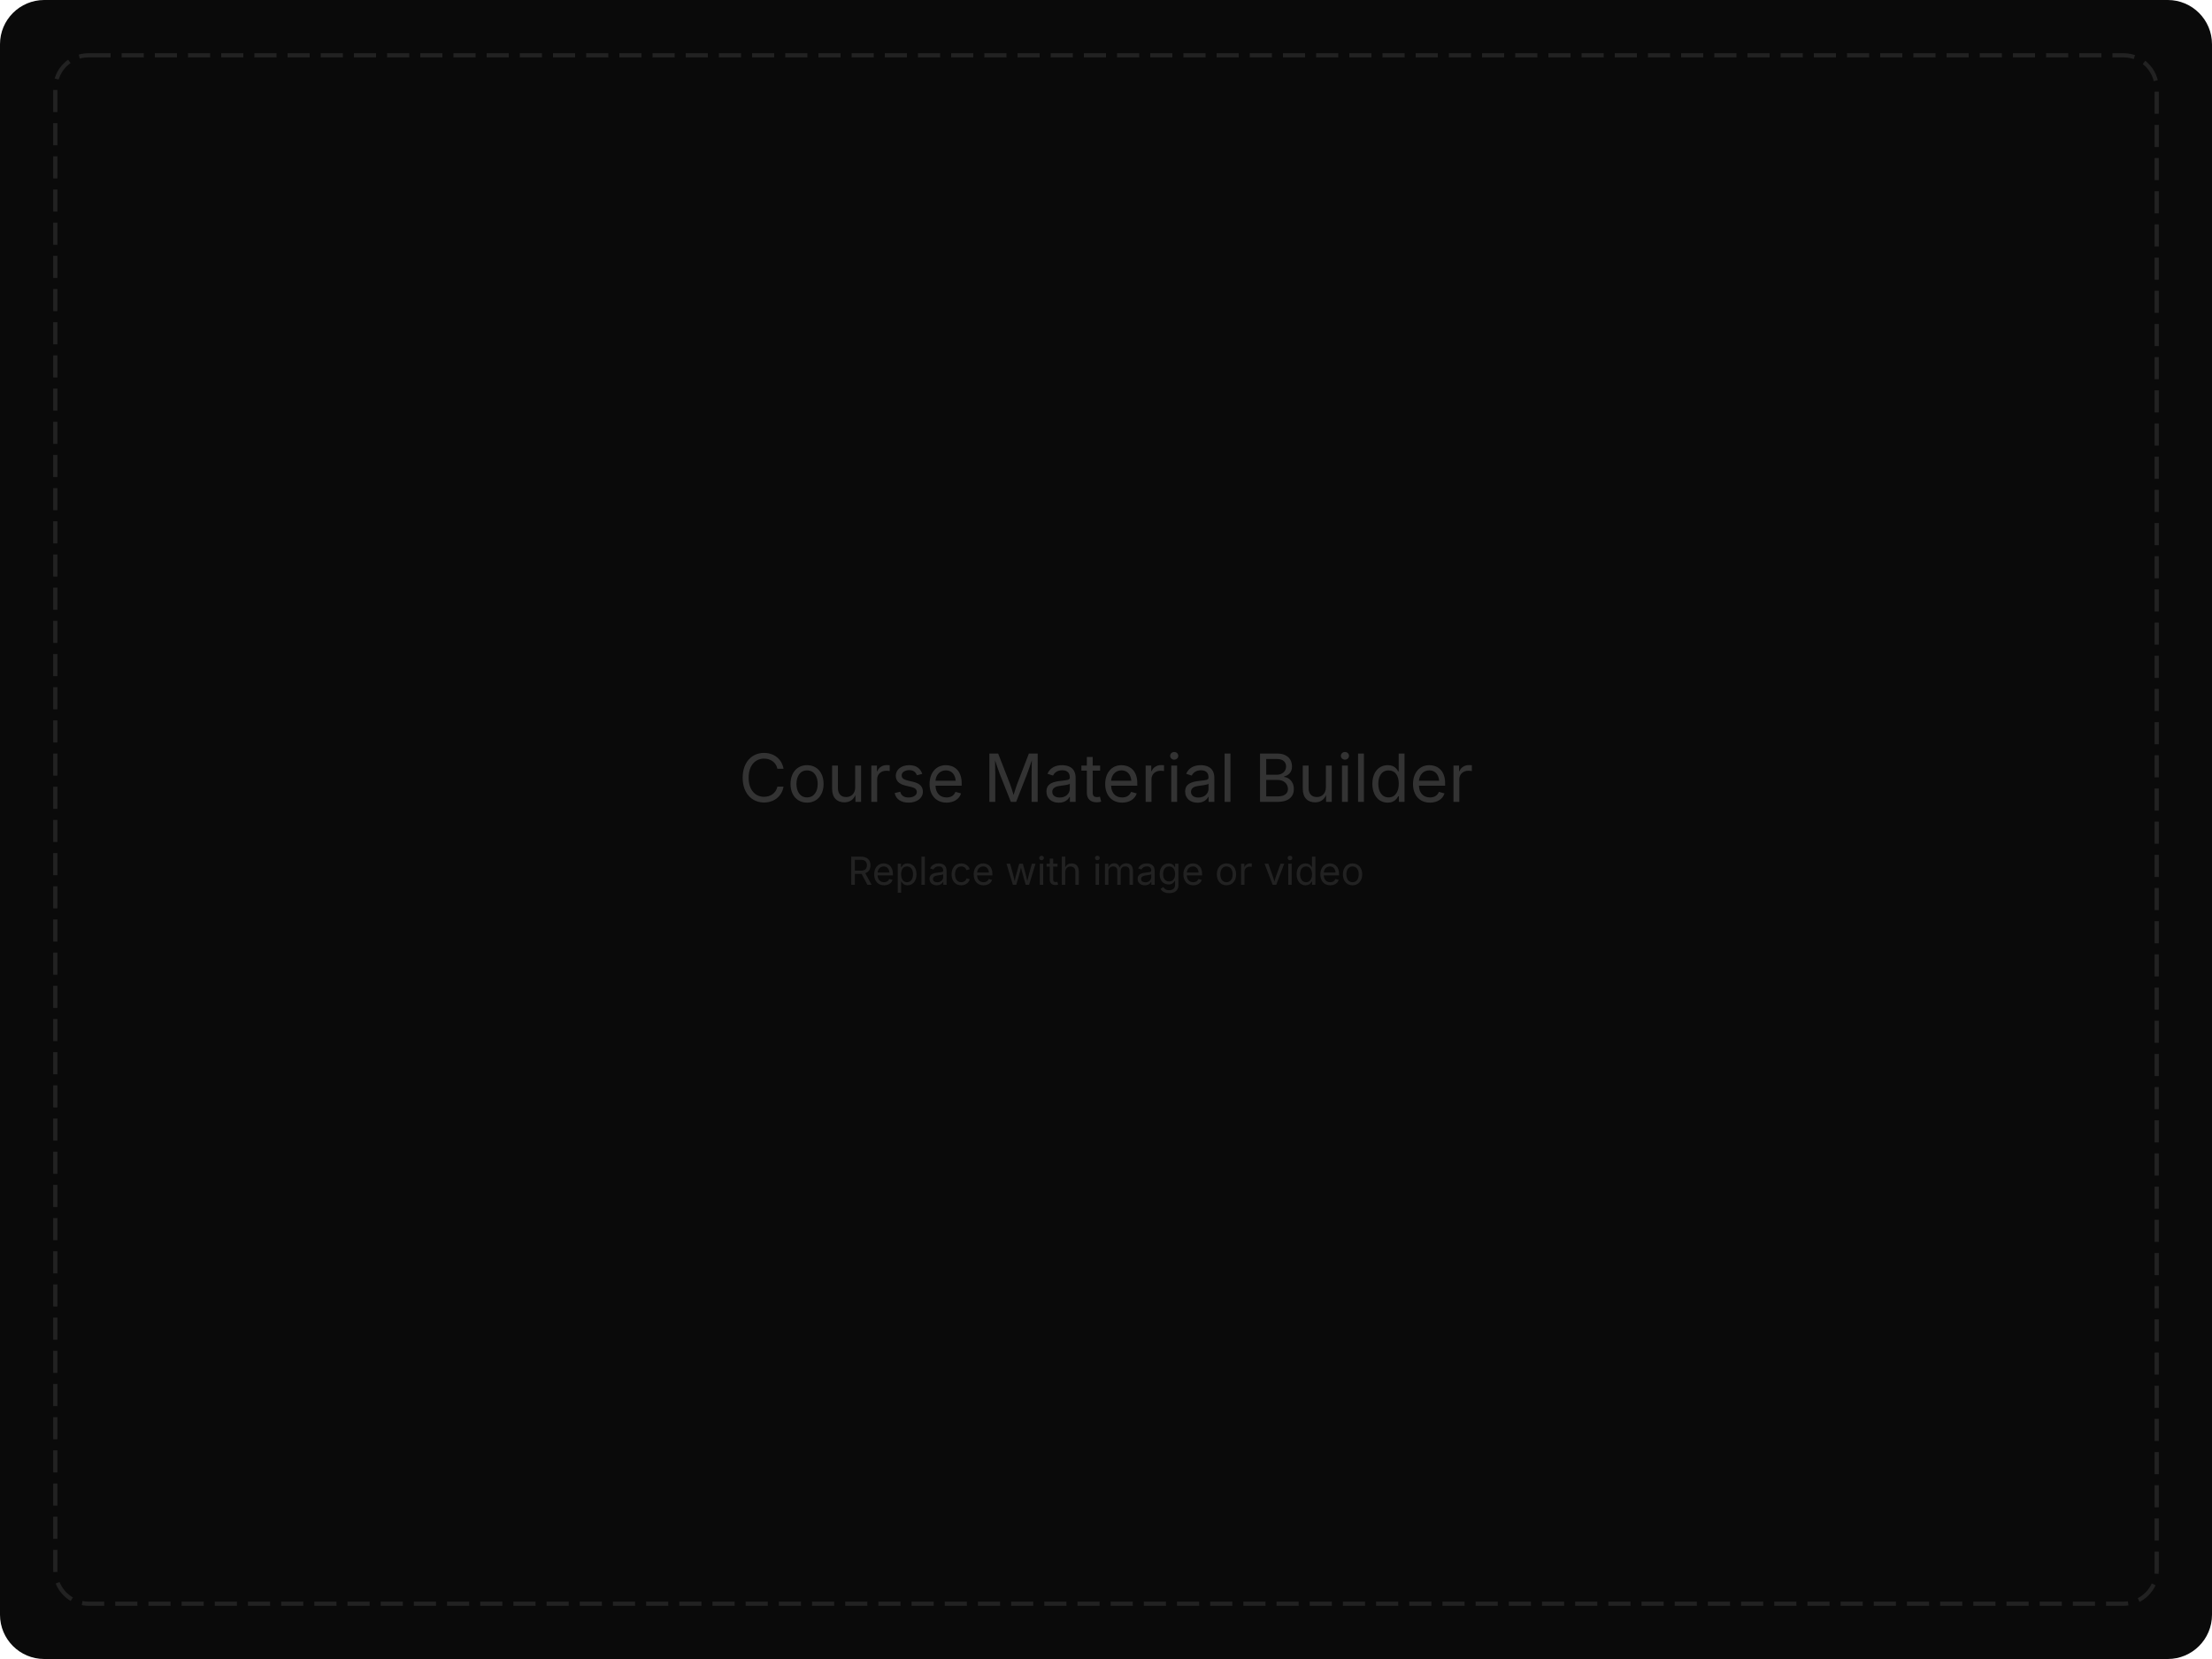
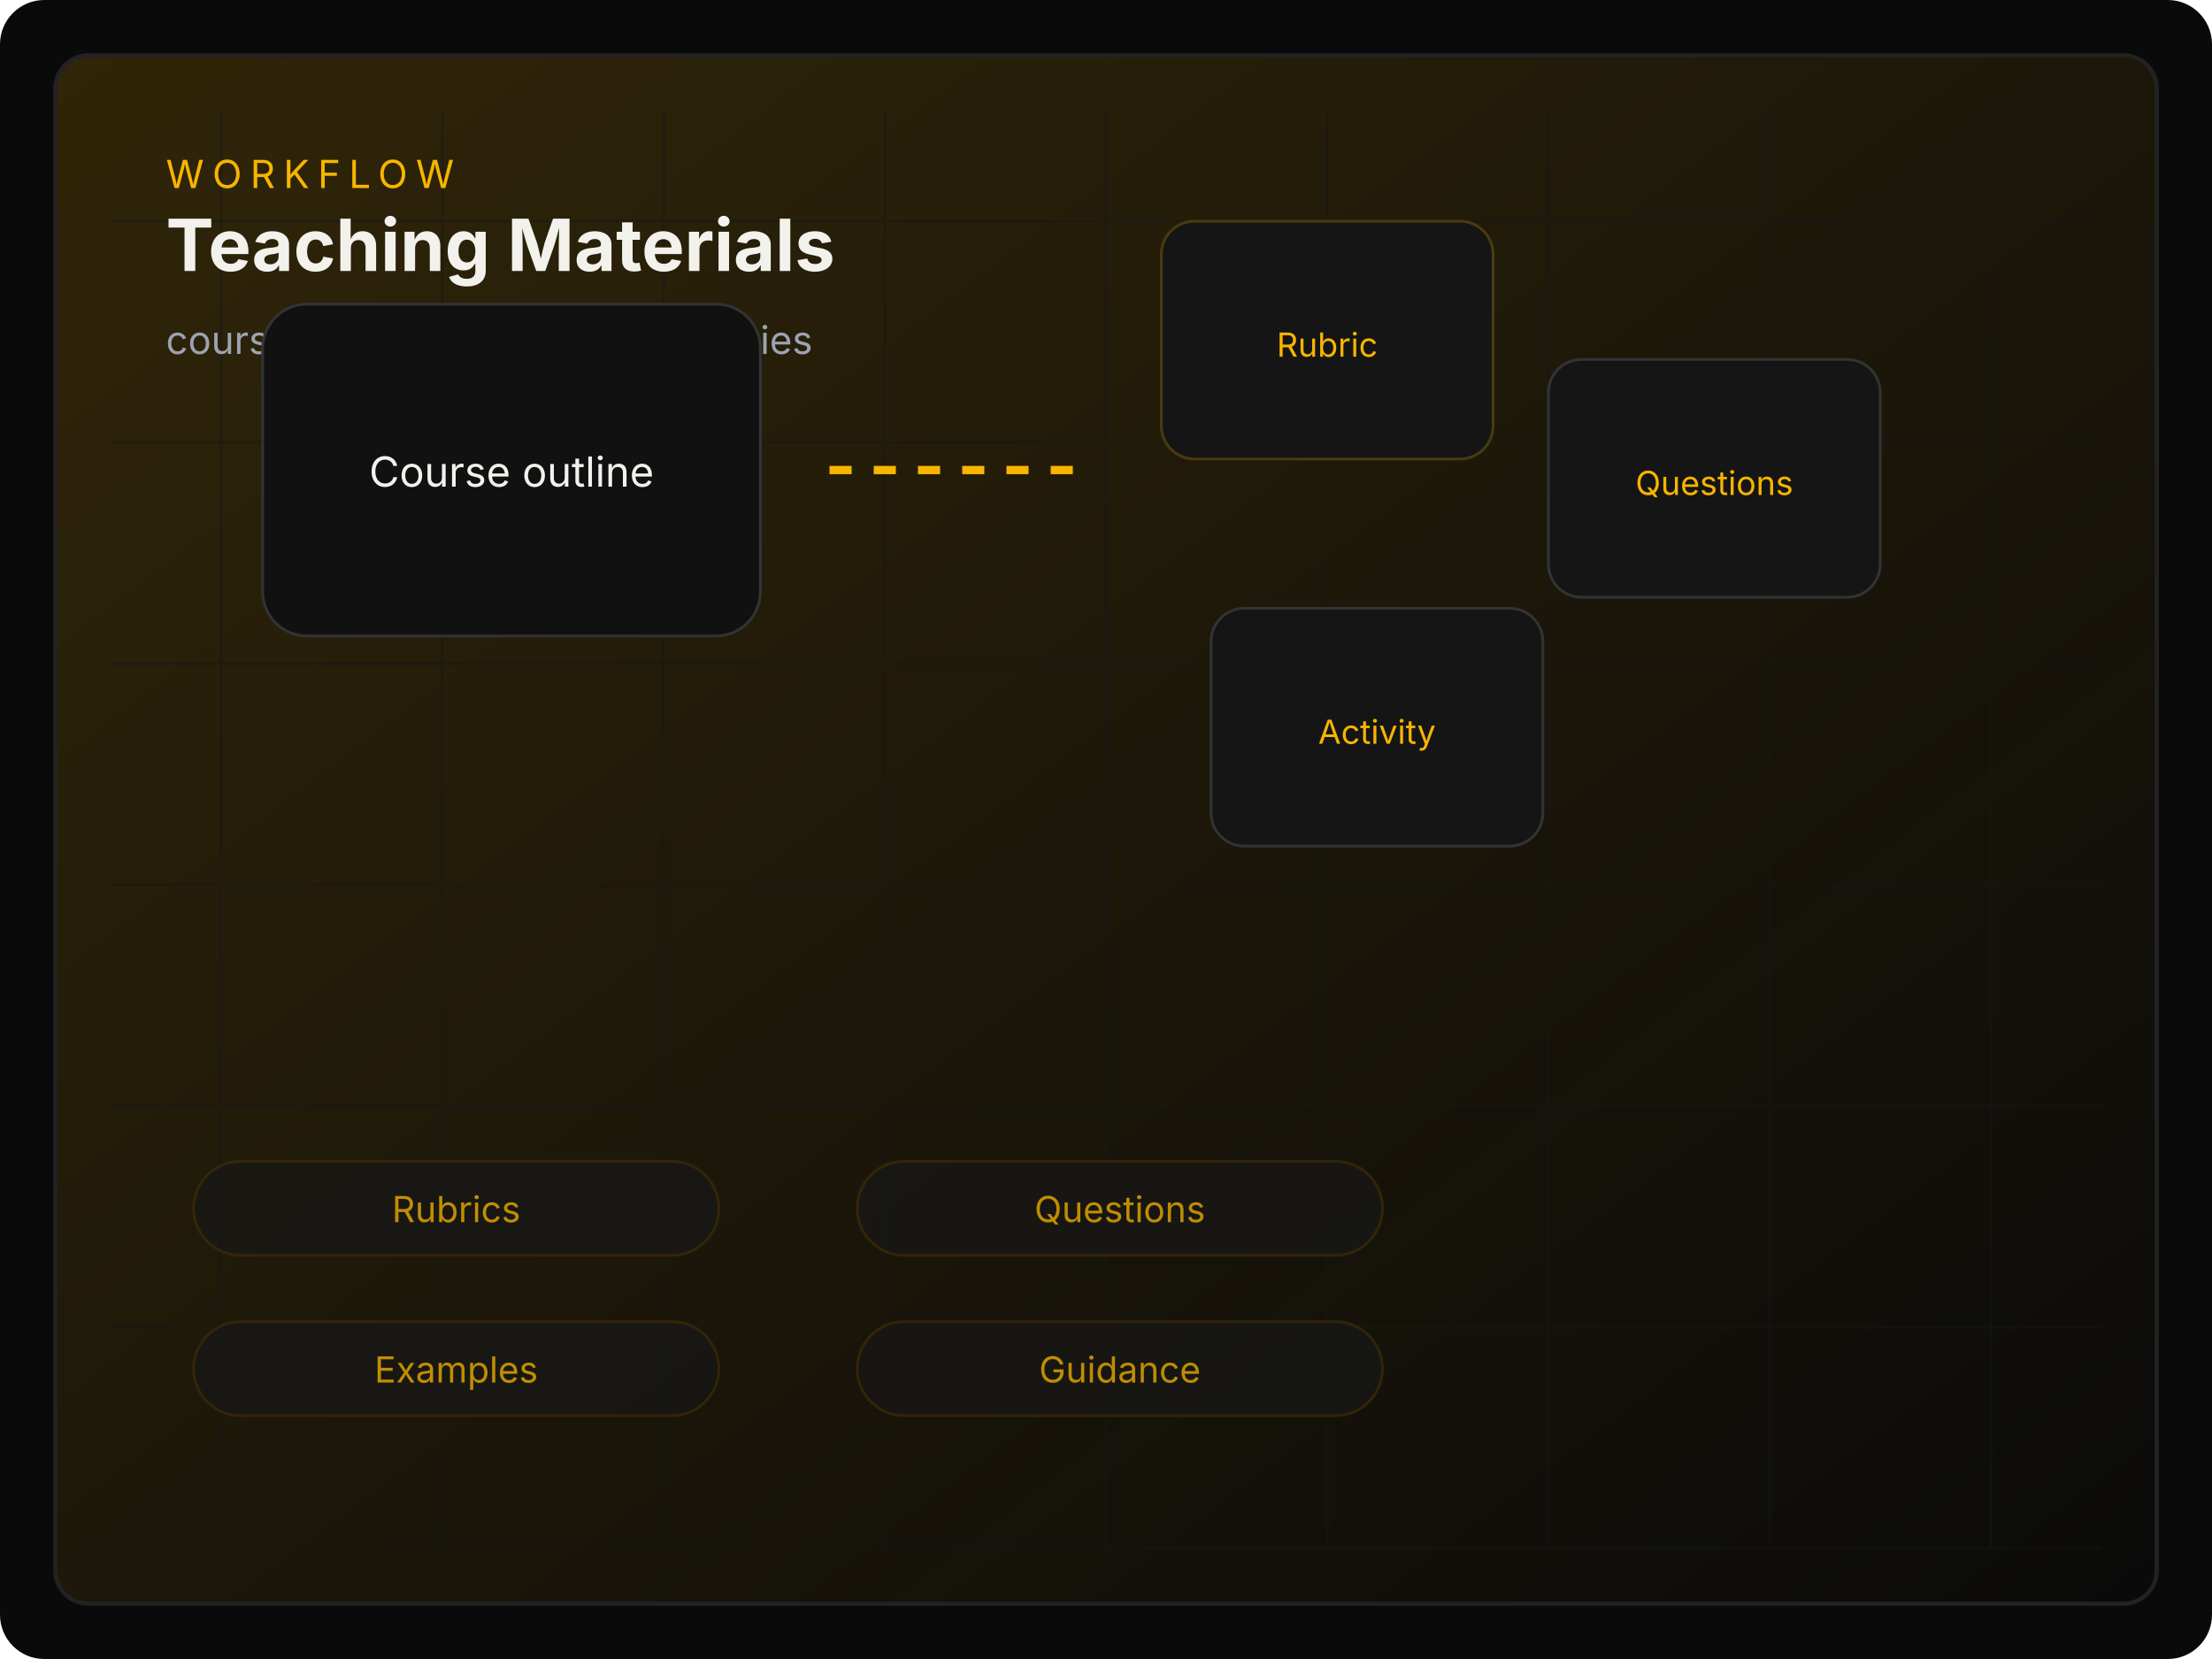
- <svg xmlns="http://www.w3.org/2000/svg" width="800" height="600" viewBox="0 0 800 600">
+ <svg xmlns="http://www.w3.org/2000/svg" width="800" height="600" viewBox="0 0 800 600" role="img" aria-labelledby="title desc">
+   <style>text{font-family:Inter,-apple-system,BlinkMacSystemFont,'Segoe UI',sans-serif}.gridline{stroke:#171717;stroke-width:1}.arrow{animation:dash 4s linear infinite}.paper{animation:float 5s ease-in-out infinite}.p2{animation-delay:-1.4s}.bar{transform-origin:440px center;animation:grow 3.4s ease-in-out infinite}.b2{animation-delay:.4s}.b3{animation-delay:.8s}.slides{animation:float 5s ease-in-out infinite}.highlight{animation:blink 3s ease-in-out infinite}.h2{animation-delay:.8s}.note{animation:float 4.5s ease-in-out infinite}.n2{animation-delay:-1.2s}.pulse{animation:pulse 2.8s ease-in-out infinite;transform-origin:380px 190px}.chip{opacity:.75;animation:chip 5s ease-in-out infinite}.c1{animation-delay:.5s}.c2{animation-delay:1s}.c3{animation-delay:1.5s}@keyframes dash{to{stroke-dashoffset:-64}}@keyframes float{0%,100%{transform:translateY(0)}50%{transform:translateY(-10px)}}@keyframes grow{0%,100%{transform:scaleX(.45);opacity:.45}50%{transform:scaleX(1);opacity:.9}}@keyframes blink{0%,100%{opacity:.18}50%{opacity:.55}}@keyframes pulse{0%,100%{transform:scale(.92);opacity:.12}50%{transform:scale(1.18);opacity:.28}}@keyframes chip{0%,100%{opacity:.45}50%{opacity:1}}@media (prefers-reduced-motion:reduce){*{animation:none!important}}</style>
  <rect width="800" height="600" rx="16" fill="#0a0a0a" />
-   <rect x="20" y="20" width="760" height="560" rx="12" fill="none" stroke="#222" stroke-width="1.5" stroke-dasharray="8 4" />
-   <text x="400" y="290" text-anchor="middle" font-family="Inter, system-ui, sans-serif" font-size="24" fill="#333">Course Material Builder</text>
-   <text x="400" y="320" text-anchor="middle" font-family="Inter, system-ui, sans-serif" font-size="14" fill="#222">Replace with image or video</text>
+   <defs>
+     <linearGradient id="glow" x1="0" y1="0" x2="1" y2="1">
+       <stop stop-color="#f7b500" stop-opacity=".16" />
+       <stop offset="1" stop-color="#f7b500" stop-opacity="0" />
+     </linearGradient>
+   </defs>
+   <rect x="20" y="20" width="760" height="560" rx="12" fill="url(#glow)" stroke="#222" stroke-width="1.5" />
+   <g opacity=".45">
+     <line class="gridline" x1="80" y1="40" x2="80" y2="560" />
+     <line class="gridline" x1="160" y1="40" x2="160" y2="560" />
+     <line class="gridline" x1="240" y1="40" x2="240" y2="560" />
+     <line class="gridline" x1="320" y1="40" x2="320" y2="560" />
+     <line class="gridline" x1="400" y1="40" x2="400" y2="560" />
+     <line class="gridline" x1="480" y1="40" x2="480" y2="560" />
+     <line class="gridline" x1="560" y1="40" x2="560" y2="560" />
+     <line class="gridline" x1="640" y1="40" x2="640" y2="560" />
+     <line class="gridline" x1="720" y1="40" x2="720" y2="560" />
+     <line class="gridline" x1="40" y1="80" x2="760" y2="80" />
+     <line class="gridline" x1="40" y1="160" x2="760" y2="160" />
+     <line class="gridline" x1="40" y1="240" x2="760" y2="240" />
+     <line class="gridline" x1="40" y1="320" x2="760" y2="320" />
+     <line class="gridline" x1="40" y1="400" x2="760" y2="400" />
+     <line class="gridline" x1="40" y1="480" x2="760" y2="480" />
+     <line class="gridline" x1="40" y1="560" x2="760" y2="560" />
+   </g>
+   <text x="60" y="68" font-size="14" fill="#f7b500" letter-spacing="3">WORKFLOW</text>
+   <text x="60" y="98" font-size="26" font-weight="700" fill="#f2f1ec">Teaching Materials</text>
+   <text x="60" y="128" font-size="14" fill="#9ca3af">course outline → rubric → activities</text>
+   <g class="flow">
+     <rect x="95" y="110" width="180" height="120" rx="16" fill="#111" stroke="#333" />
+     <text x="185" y="176" text-anchor="middle" font-size="15" fill="#f2f1ec">Course outline</text>
+     <path class="arrow" d="M300 170 L390 170" stroke="#f7b500" stroke-width="3" stroke-dasharray="8 8" />
+     <rect x="420" y="80" width="120" height="86" rx="12" fill="#151515" stroke="#4a3a10" />
+     <text x="480" y="129" text-anchor="middle" font-size="12" fill="#f7b500">Rubric</text>
+     <rect x="560" y="130" width="120" height="86" rx="12" fill="#151515" stroke="#333" />
+     <text x="620" y="179" text-anchor="middle" font-size="12" fill="#f7b500">Questions</text>
+     <rect x="438" y="220" width="120" height="86" rx="12" fill="#151515" stroke="#333" />
+     <text x="498" y="269" text-anchor="middle" font-size="12" fill="#f7b500">Activity</text>
+   </g>
+   <g class="chip c0">
+     <rect x="70" y="420" width="190" height="34" rx="17" fill="#171717" stroke="#3a2b08" />
+     <text x="165" y="442" text-anchor="middle" font-size="13" fill="#f7b500">Rubrics</text>
+   </g>
+   <g class="chip c1">
+     <rect x="310" y="420" width="190" height="34" rx="17" fill="#171717" stroke="#3a2b08" />
+     <text x="405" y="442" text-anchor="middle" font-size="13" fill="#f7b500">Questions</text>
+   </g>
+   <g class="chip c2">
+     <rect x="70" y="478" width="190" height="34" rx="17" fill="#171717" stroke="#3a2b08" />
+     <text x="165" y="500" text-anchor="middle" font-size="13" fill="#f7b500">Examples</text>
+   </g>
+   <g class="chip c3">
+     <rect x="310" y="478" width="190" height="34" rx="17" fill="#171717" stroke="#3a2b08" />
+     <text x="405" y="500" text-anchor="middle" font-size="13" fill="#f7b500">Guidance</text>
+   </g>
</svg>
